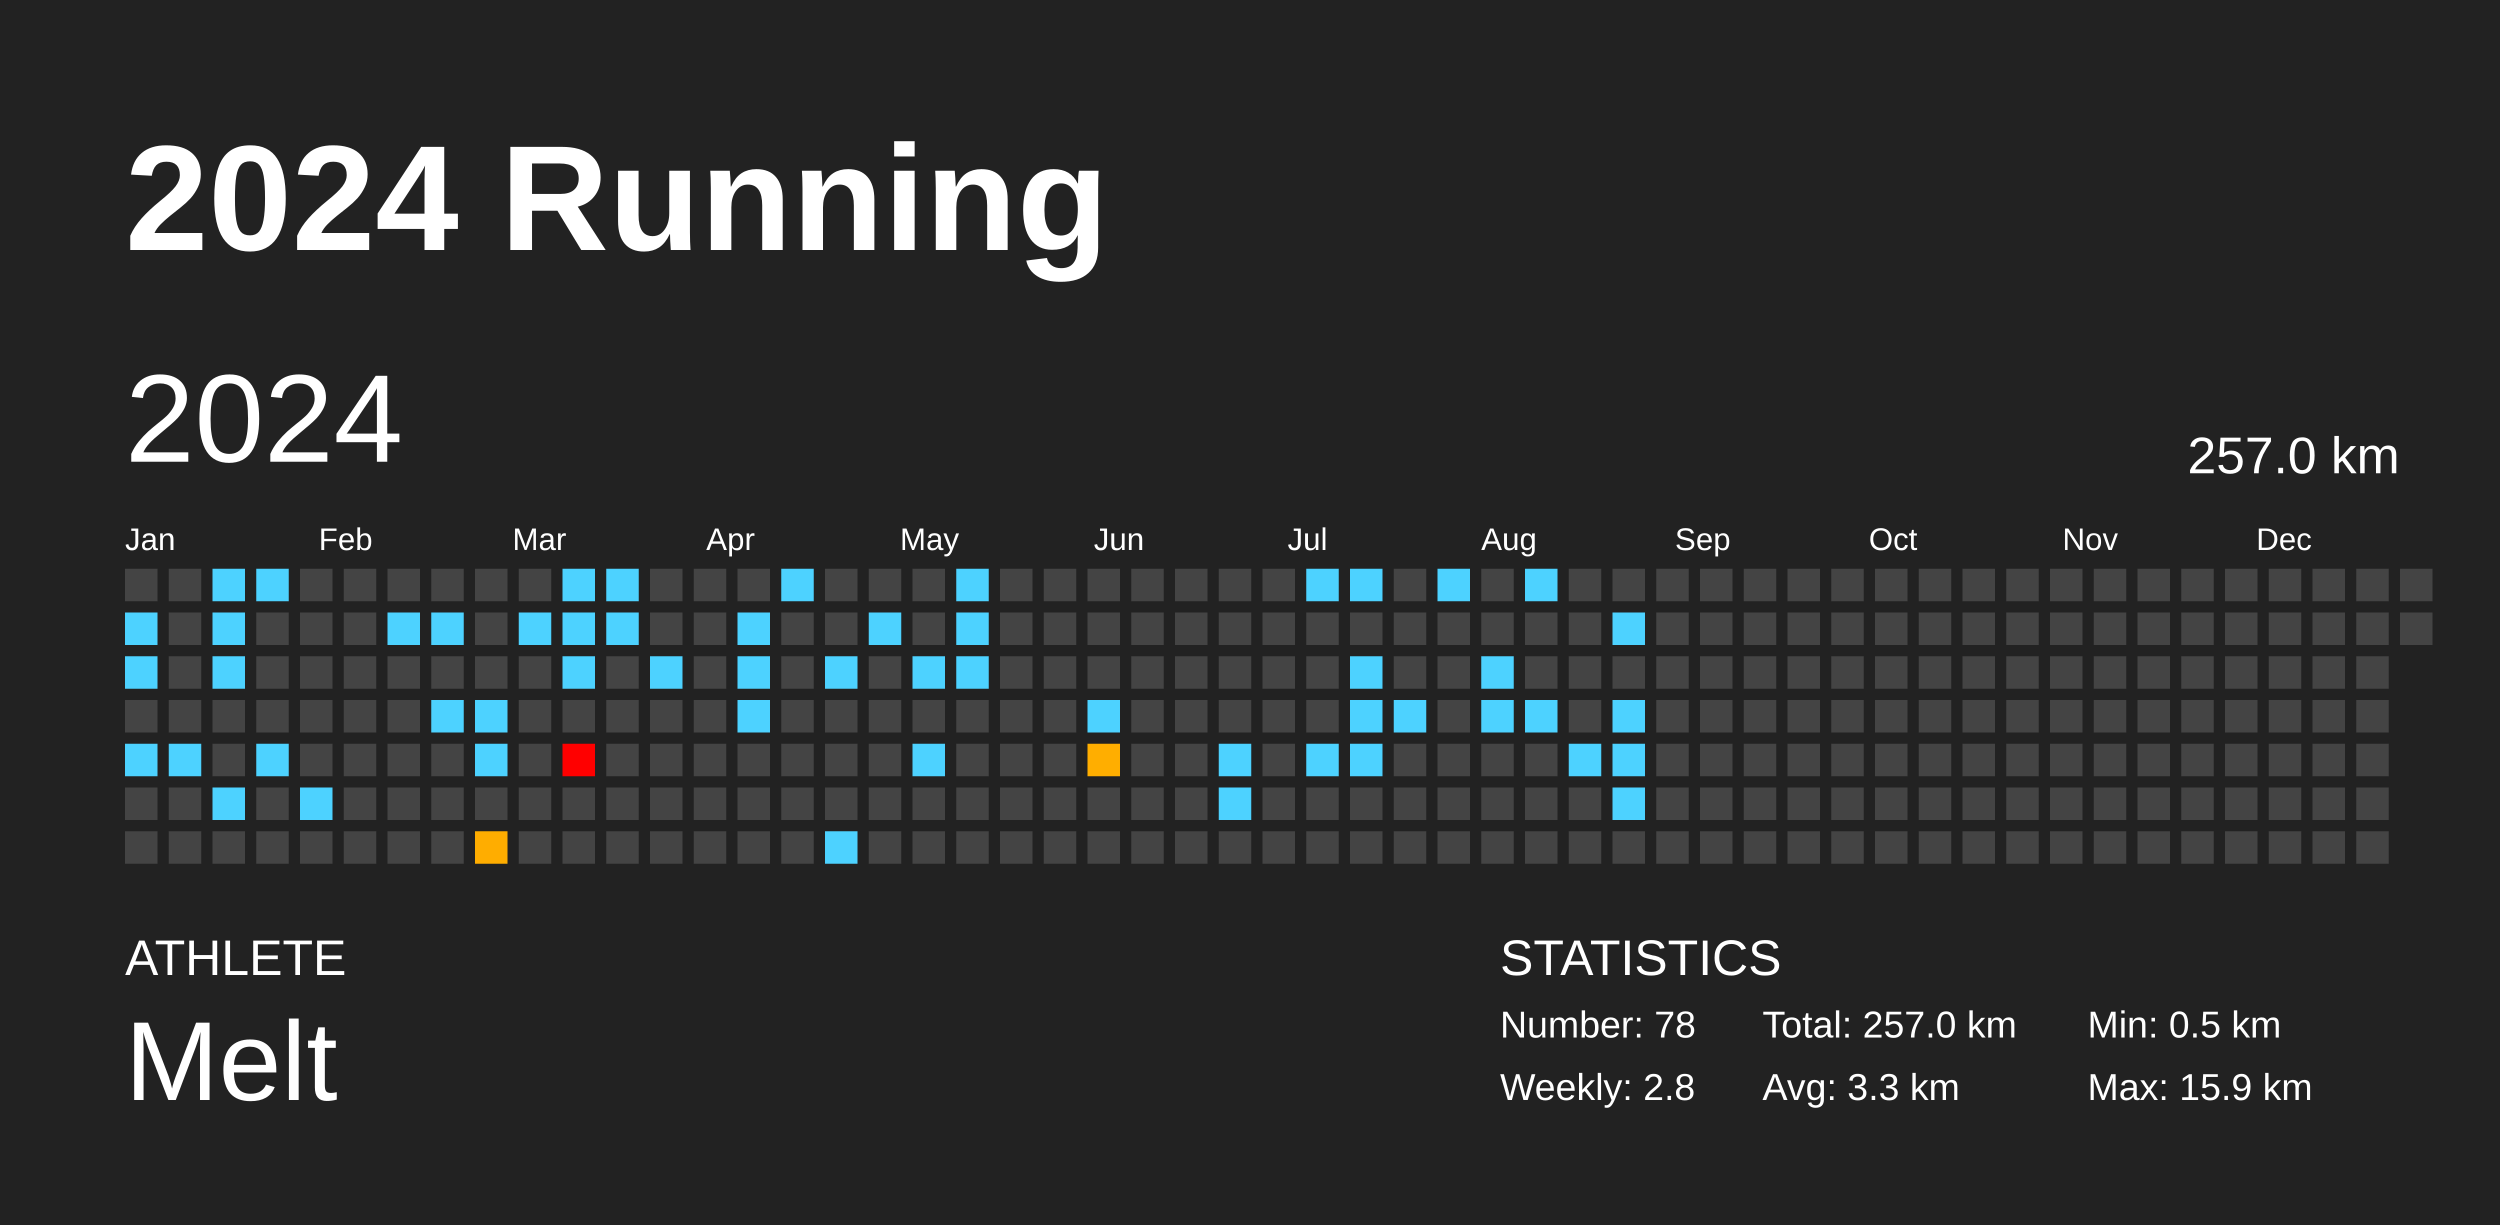
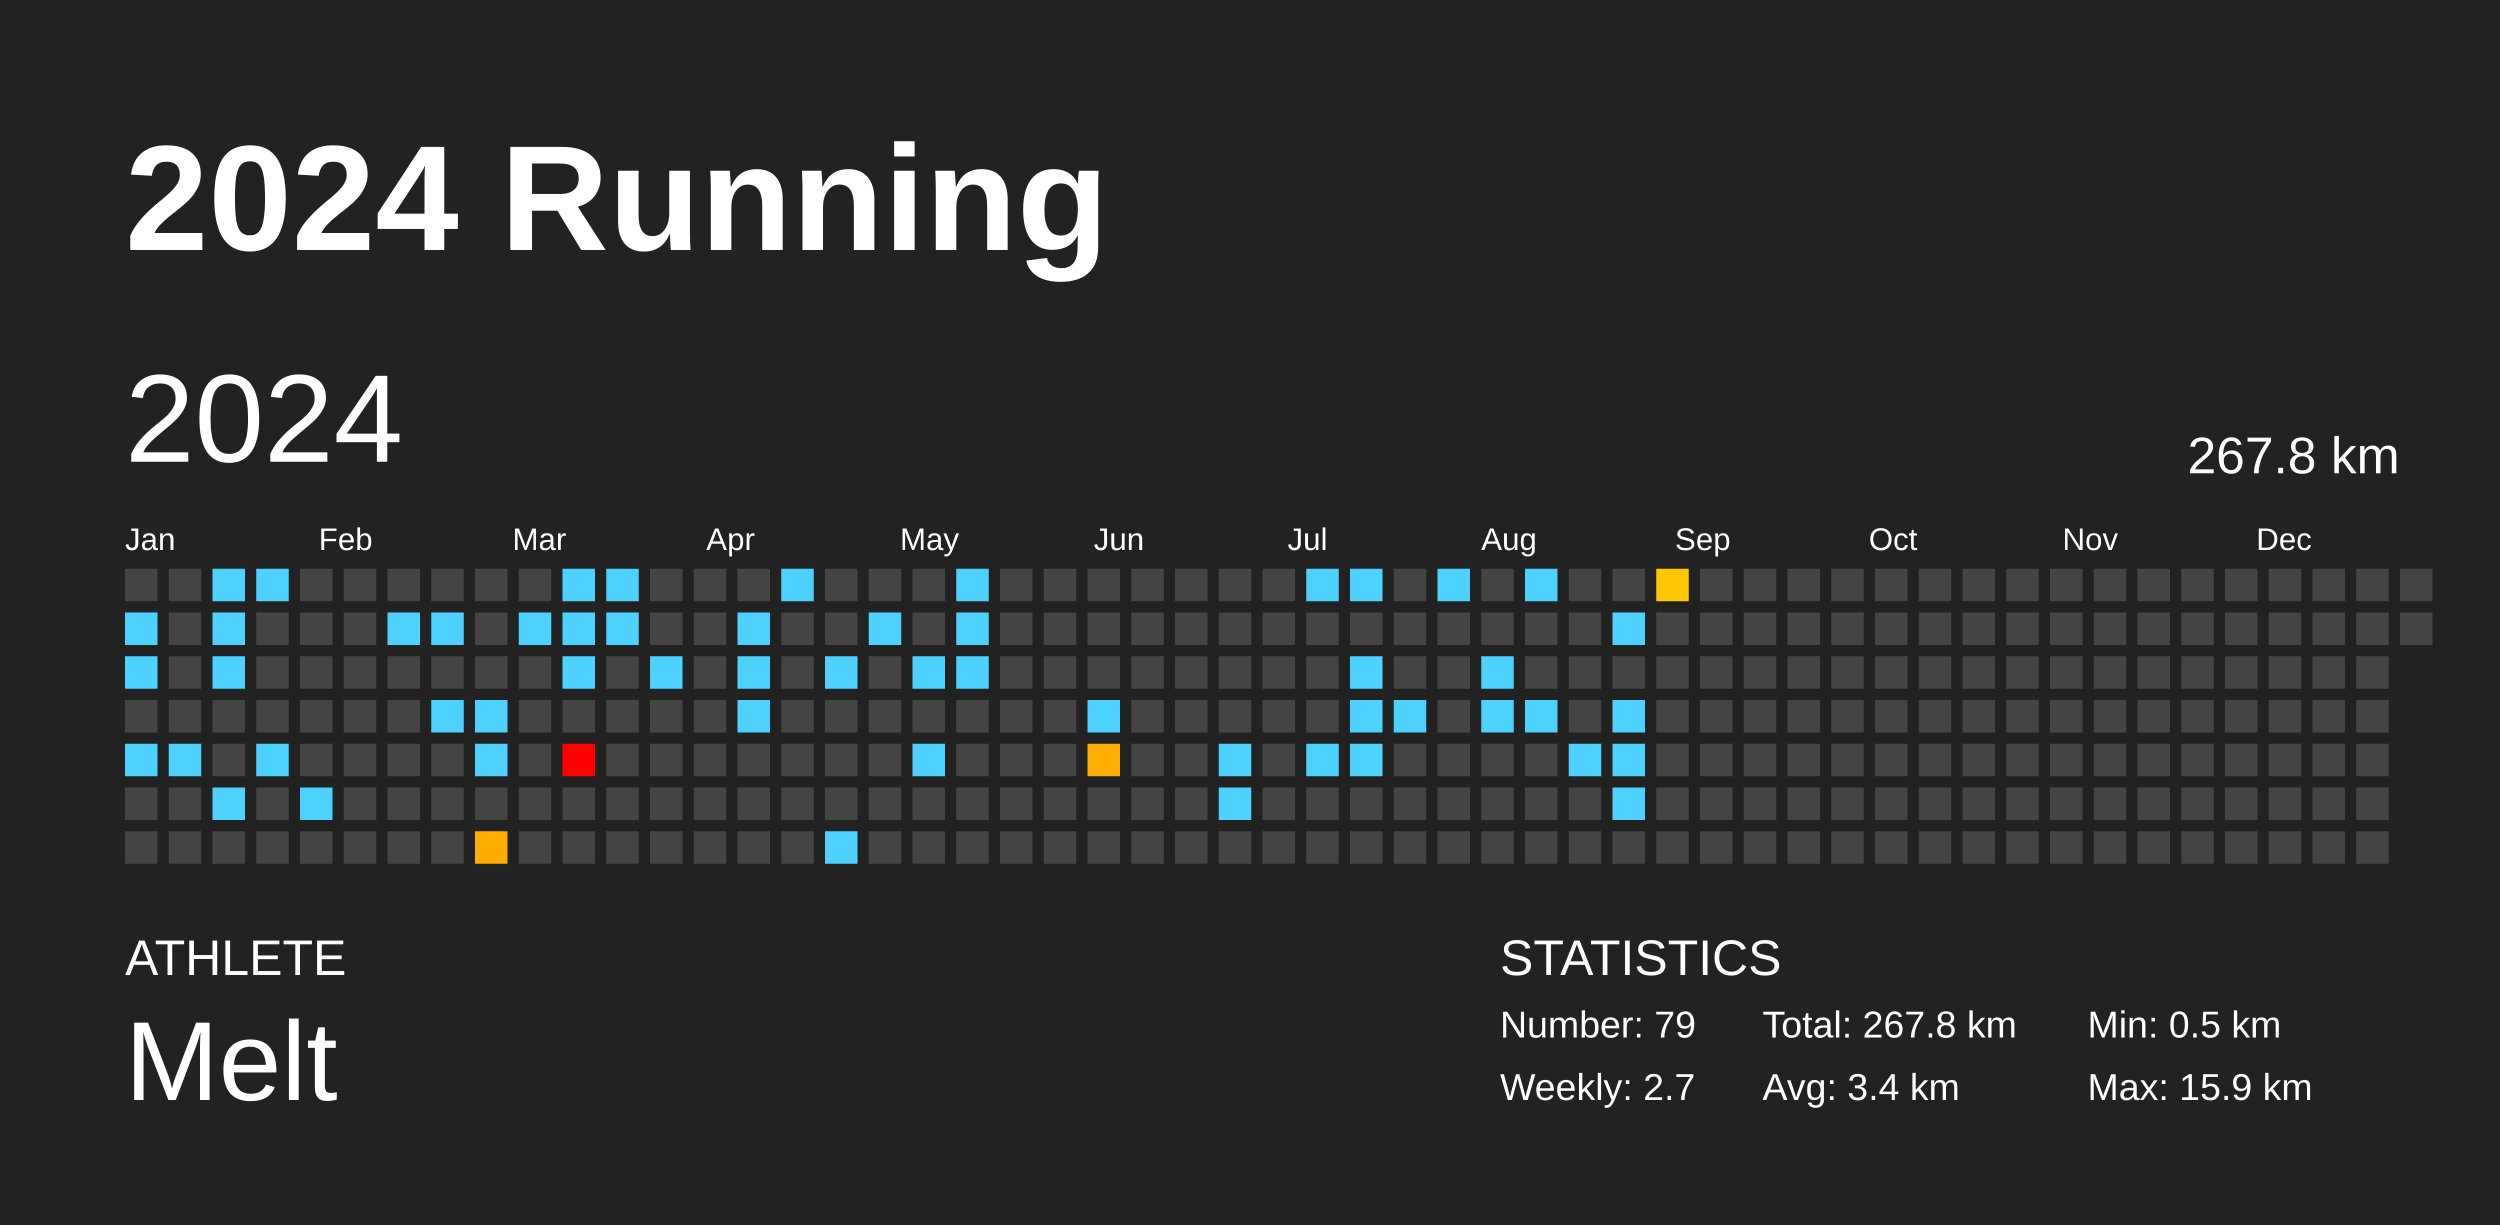
<svg xmlns="http://www.w3.org/2000/svg" baseProfile="full" height="98mm" version="1.1" viewBox="0,0,200,98" width="200mm">
  <defs />
  <rect fill="#222222" height="98" width="200" x="0" y="0" />
  <text fill="#FFFFFF" style="font-size:12px; font-family:Arial; font-weight:bold;" x="10" y="20">2024 Running</text>
  <text fill="#FFFFFF" style="font-size:4px; font-family:Arial" x="10" y="78">ATHLETE</text>
  <text fill="#FFFFFF" style="font-size:9px; font-family:Arial" x="10" y="88">Melt</text>
  <text fill="#FFFFFF" style="font-size:4px; font-family:Arial" x="120" y="78">STATISTICS</text>
-   <text fill="#FFFFFF" style="font-size:3px; font-family:Arial" x="120" y="83">Number: 78</text>
-   <text fill="#FFFFFF" style="font-size:3px; font-family:Arial" x="120" y="88">Weekly: 2.8</text>
-   <text fill="#FFFFFF" style="font-size:3px; font-family:Arial" x="141" y="83">Total: 257.0 km</text>
-   <text fill="#FFFFFF" style="font-size:3px; font-family:Arial" x="141" y="88">Avg: 3.3 km</text>
+   <text fill="#FFFFFF" style="font-size:3px; font-family:Arial" x="120" y="83">Number: 79</text>
+   <text fill="#FFFFFF" style="font-size:3px; font-family:Arial" x="120" y="88">Weekly: 2.7</text>
+   <text fill="#FFFFFF" style="font-size:3px; font-family:Arial" x="141" y="83">Total: 267.8 km</text>
+   <text fill="#FFFFFF" style="font-size:3px; font-family:Arial" x="141" y="88">Avg: 3.4 km</text>
  <text fill="#FFFFFF" style="font-size:3px; font-family:Arial" x="167" y="83">Min: 0.5 km</text>
  <text fill="#FFFFFF" style="font-size:3px; font-family:Arial" x="167" y="88">Max: 15.9 km</text>
  <text dominant-baseline="hanging" fill="#FFFFFF" style="font-size:10.0px; font-family:Arial;" x="10" y="30">2024</text>
-   <text dominant-baseline="hanging" fill="#FFFFFF" style="font-size:4.125px; font-family:Arial;" x="175" y="35">257.0 km</text>
+   <text dominant-baseline="hanging" fill="#FFFFFF" style="font-size:4.125px; font-family:Arial;" x="175" y="35">267.8 km</text>
  <text fill="#FFFFFF" style="font-size:2.5px; font-family:Arial" x="10.0" y="44">Jan</text>
  <text fill="#FFFFFF" style="font-size:2.5px; font-family:Arial" x="25.5" y="44">Feb</text>
  <text fill="#FFFFFF" style="font-size:2.5px; font-family:Arial" x="41.0" y="44">Mar</text>
  <text fill="#FFFFFF" style="font-size:2.5px; font-family:Arial" x="56.5" y="44">Apr</text>
  <text fill="#FFFFFF" style="font-size:2.5px; font-family:Arial" x="72.0" y="44">May</text>
  <text fill="#FFFFFF" style="font-size:2.5px; font-family:Arial" x="87.5" y="44">Jun</text>
  <text fill="#FFFFFF" style="font-size:2.5px; font-family:Arial" x="103.0" y="44">Jul</text>
  <text fill="#FFFFFF" style="font-size:2.5px; font-family:Arial" x="118.5" y="44">Aug</text>
  <text fill="#FFFFFF" style="font-size:2.5px; font-family:Arial" x="134.0" y="44">Sep</text>
  <text fill="#FFFFFF" style="font-size:2.5px; font-family:Arial" x="149.5" y="44">Oct</text>
  <text fill="#FFFFFF" style="font-size:2.5px; font-family:Arial" x="165.0" y="44">Nov</text>
  <text fill="#FFFFFF" style="font-size:2.5px; font-family:Arial" x="180.5" y="44">Dec</text>
  <rect fill="#444444" height="2.6" width="2.6" x="10.0" y="45.5" />
  <rect fill="#4dd2ff" height="2.6" width="2.6" x="10.0" y="49.0" />
  <rect fill="#4dd2ff" height="2.6" width="2.6" x="10.0" y="52.5" />
  <rect fill="#444444" height="2.6" width="2.6" x="10.0" y="56.0" />
  <rect fill="#4dd2ff" height="2.6" width="2.6" x="10.0" y="59.5" />
  <rect fill="#444444" height="2.6" width="2.6" x="10.0" y="63.0" />
  <rect fill="#444444" height="2.6" width="2.6" x="10.0" y="66.5" />
  <rect fill="#444444" height="2.6" width="2.6" x="13.5" y="45.5" />
  <rect fill="#444444" height="2.6" width="2.6" x="13.5" y="49.0" />
  <rect fill="#444444" height="2.6" width="2.6" x="13.5" y="52.5" />
  <rect fill="#444444" height="2.6" width="2.6" x="13.5" y="56.0" />
  <rect fill="#4dd2ff" height="2.6" width="2.6" x="13.5" y="59.5" />
  <rect fill="#444444" height="2.6" width="2.6" x="13.5" y="63.0" />
  <rect fill="#444444" height="2.6" width="2.6" x="13.5" y="66.5" />
  <rect fill="#4dd2ff" height="2.6" width="2.6" x="17.0" y="45.5" />
  <rect fill="#4dd2ff" height="2.6" width="2.6" x="17.0" y="49.0" />
  <rect fill="#4dd2ff" height="2.6" width="2.6" x="17.0" y="52.5" />
  <rect fill="#444444" height="2.6" width="2.6" x="17.0" y="56.0" />
  <rect fill="#444444" height="2.6" width="2.6" x="17.0" y="59.5" />
  <rect fill="#4dd2ff" height="2.6" width="2.6" x="17.0" y="63.0" />
  <rect fill="#444444" height="2.6" width="2.6" x="17.0" y="66.5" />
  <rect fill="#4dd2ff" height="2.6" width="2.6" x="20.5" y="45.5" />
  <rect fill="#444444" height="2.6" width="2.6" x="20.5" y="49.0" />
  <rect fill="#444444" height="2.6" width="2.6" x="20.5" y="52.5" />
  <rect fill="#444444" height="2.6" width="2.6" x="20.5" y="56.0" />
  <rect fill="#4dd2ff" height="2.6" width="2.6" x="20.5" y="59.5" />
  <rect fill="#444444" height="2.6" width="2.6" x="20.5" y="63.0" />
  <rect fill="#444444" height="2.6" width="2.6" x="20.5" y="66.5" />
  <rect fill="#444444" height="2.6" width="2.6" x="24.0" y="45.5" />
  <rect fill="#444444" height="2.6" width="2.6" x="24.0" y="49.0" />
  <rect fill="#444444" height="2.6" width="2.6" x="24.0" y="52.5" />
  <rect fill="#444444" height="2.6" width="2.6" x="24.0" y="56.0" />
  <rect fill="#444444" height="2.6" width="2.6" x="24.0" y="59.5" />
  <rect fill="#4dd2ff" height="2.6" width="2.6" x="24.0" y="63.0" />
  <rect fill="#444444" height="2.6" width="2.6" x="24.0" y="66.5" />
  <rect fill="#444444" height="2.6" width="2.6" x="27.5" y="45.5" />
  <rect fill="#444444" height="2.6" width="2.6" x="27.5" y="49.0" />
  <rect fill="#444444" height="2.6" width="2.6" x="27.5" y="52.5" />
  <rect fill="#444444" height="2.6" width="2.6" x="27.5" y="56.0" />
  <rect fill="#444444" height="2.6" width="2.6" x="27.5" y="59.5" />
  <rect fill="#444444" height="2.6" width="2.6" x="27.5" y="63.0" />
  <rect fill="#444444" height="2.6" width="2.6" x="27.5" y="66.5" />
  <rect fill="#444444" height="2.6" width="2.6" x="31.0" y="45.5" />
  <rect fill="#4dd2ff" height="2.6" width="2.6" x="31.0" y="49.0" />
  <rect fill="#444444" height="2.6" width="2.6" x="31.0" y="52.5" />
  <rect fill="#444444" height="2.6" width="2.6" x="31.0" y="56.0" />
  <rect fill="#444444" height="2.6" width="2.6" x="31.0" y="59.5" />
  <rect fill="#444444" height="2.6" width="2.6" x="31.0" y="63.0" />
  <rect fill="#444444" height="2.6" width="2.6" x="31.0" y="66.5" />
  <rect fill="#444444" height="2.6" width="2.6" x="34.5" y="45.5" />
  <rect fill="#4dd2ff" height="2.6" width="2.6" x="34.5" y="49.0" />
  <rect fill="#444444" height="2.6" width="2.6" x="34.5" y="52.5" />
  <rect fill="#4dd2ff" height="2.6" width="2.6" x="34.5" y="56.0" />
  <rect fill="#444444" height="2.6" width="2.6" x="34.5" y="59.5" />
  <rect fill="#444444" height="2.6" width="2.6" x="34.5" y="63.0" />
  <rect fill="#444444" height="2.6" width="2.6" x="34.5" y="66.5" />
  <rect fill="#444444" height="2.6" width="2.6" x="38.0" y="45.5" />
  <rect fill="#444444" height="2.6" width="2.6" x="38.0" y="49.0" />
  <rect fill="#444444" height="2.6" width="2.6" x="38.0" y="52.5" />
  <rect fill="#4dd2ff" height="2.6" width="2.6" x="38.0" y="56.0" />
  <rect fill="#4dd2ff" height="2.6" width="2.6" x="38.0" y="59.5" />
  <rect fill="#444444" height="2.6" width="2.6" x="38.0" y="63.0" />
  <rect fill="#ffad00" height="2.6" width="2.6" x="38.0" y="66.5" />
  <rect fill="#444444" height="2.6" width="2.6" x="41.5" y="45.5" />
  <rect fill="#4dd2ff" height="2.6" width="2.6" x="41.5" y="49.0" />
  <rect fill="#444444" height="2.6" width="2.6" x="41.5" y="52.5" />
  <rect fill="#444444" height="2.6" width="2.6" x="41.5" y="56.0" />
  <rect fill="#444444" height="2.6" width="2.6" x="41.5" y="59.5" />
  <rect fill="#444444" height="2.6" width="2.6" x="41.5" y="63.0" />
  <rect fill="#444444" height="2.6" width="2.6" x="41.5" y="66.5" />
  <rect fill="#4dd2ff" height="2.6" width="2.6" x="45.0" y="45.5" />
  <rect fill="#4dd2ff" height="2.6" width="2.6" x="45.0" y="49.0" />
  <rect fill="#4dd2ff" height="2.6" width="2.6" x="45.0" y="52.5" />
  <rect fill="#444444" height="2.6" width="2.6" x="45.0" y="56.0" />
  <rect fill="red" height="2.6" width="2.6" x="45.0" y="59.5" />
  <rect fill="#444444" height="2.6" width="2.6" x="45.0" y="63.0" />
  <rect fill="#444444" height="2.6" width="2.6" x="45.0" y="66.5" />
  <rect fill="#4dd2ff" height="2.6" width="2.6" x="48.5" y="45.5" />
  <rect fill="#4dd2ff" height="2.6" width="2.6" x="48.5" y="49.0" />
  <rect fill="#444444" height="2.6" width="2.6" x="48.5" y="52.5" />
  <rect fill="#444444" height="2.6" width="2.6" x="48.5" y="56.0" />
  <rect fill="#444444" height="2.6" width="2.6" x="48.5" y="59.5" />
  <rect fill="#444444" height="2.6" width="2.6" x="48.5" y="63.0" />
  <rect fill="#444444" height="2.6" width="2.6" x="48.5" y="66.5" />
  <rect fill="#444444" height="2.6" width="2.6" x="52.0" y="45.5" />
  <rect fill="#444444" height="2.6" width="2.6" x="52.0" y="49.0" />
  <rect fill="#4dd2ff" height="2.6" width="2.6" x="52.0" y="52.5" />
  <rect fill="#444444" height="2.6" width="2.6" x="52.0" y="56.0" />
  <rect fill="#444444" height="2.6" width="2.6" x="52.0" y="59.5" />
  <rect fill="#444444" height="2.6" width="2.6" x="52.0" y="63.0" />
  <rect fill="#444444" height="2.6" width="2.6" x="52.0" y="66.5" />
  <rect fill="#444444" height="2.6" width="2.6" x="55.5" y="45.5" />
  <rect fill="#444444" height="2.6" width="2.6" x="55.5" y="49.0" />
  <rect fill="#444444" height="2.6" width="2.6" x="55.5" y="52.5" />
  <rect fill="#444444" height="2.6" width="2.6" x="55.5" y="56.0" />
  <rect fill="#444444" height="2.6" width="2.6" x="55.5" y="59.5" />
  <rect fill="#444444" height="2.6" width="2.6" x="55.5" y="63.0" />
  <rect fill="#444444" height="2.6" width="2.6" x="55.5" y="66.5" />
  <rect fill="#444444" height="2.6" width="2.6" x="59.0" y="45.5" />
  <rect fill="#4dd2ff" height="2.6" width="2.6" x="59.0" y="49.0" />
  <rect fill="#4dd2ff" height="2.6" width="2.6" x="59.0" y="52.5" />
  <rect fill="#4dd2ff" height="2.6" width="2.6" x="59.0" y="56.0" />
  <rect fill="#444444" height="2.6" width="2.6" x="59.0" y="59.5" />
  <rect fill="#444444" height="2.6" width="2.6" x="59.0" y="63.0" />
  <rect fill="#444444" height="2.6" width="2.6" x="59.0" y="66.5" />
  <rect fill="#4dd2ff" height="2.6" width="2.6" x="62.5" y="45.5" />
  <rect fill="#444444" height="2.6" width="2.6" x="62.5" y="49.0" />
  <rect fill="#444444" height="2.6" width="2.6" x="62.5" y="52.5" />
  <rect fill="#444444" height="2.6" width="2.6" x="62.5" y="56.0" />
  <rect fill="#444444" height="2.6" width="2.6" x="62.5" y="59.5" />
  <rect fill="#444444" height="2.6" width="2.6" x="62.5" y="63.0" />
  <rect fill="#444444" height="2.6" width="2.6" x="62.5" y="66.5" />
  <rect fill="#444444" height="2.6" width="2.6" x="66.0" y="45.5" />
  <rect fill="#444444" height="2.6" width="2.6" x="66.0" y="49.0" />
  <rect fill="#4dd2ff" height="2.6" width="2.6" x="66.0" y="52.5" />
  <rect fill="#444444" height="2.6" width="2.6" x="66.0" y="56.0" />
  <rect fill="#444444" height="2.6" width="2.6" x="66.0" y="59.5" />
  <rect fill="#444444" height="2.6" width="2.6" x="66.0" y="63.0" />
  <rect fill="#4dd2ff" height="2.6" width="2.6" x="66.0" y="66.5" />
  <rect fill="#444444" height="2.6" width="2.6" x="69.5" y="45.5" />
  <rect fill="#4dd2ff" height="2.6" width="2.6" x="69.5" y="49.0" />
  <rect fill="#444444" height="2.6" width="2.6" x="69.5" y="52.5" />
  <rect fill="#444444" height="2.6" width="2.6" x="69.5" y="56.0" />
  <rect fill="#444444" height="2.6" width="2.6" x="69.5" y="59.5" />
  <rect fill="#444444" height="2.6" width="2.6" x="69.5" y="63.0" />
  <rect fill="#444444" height="2.6" width="2.6" x="69.5" y="66.5" />
  <rect fill="#444444" height="2.6" width="2.6" x="73.0" y="45.5" />
  <rect fill="#444444" height="2.6" width="2.6" x="73.0" y="49.0" />
  <rect fill="#4dd2ff" height="2.6" width="2.6" x="73.0" y="52.5" />
  <rect fill="#444444" height="2.6" width="2.6" x="73.0" y="56.0" />
  <rect fill="#4dd2ff" height="2.6" width="2.6" x="73.0" y="59.5" />
  <rect fill="#444444" height="2.6" width="2.6" x="73.0" y="63.0" />
  <rect fill="#444444" height="2.6" width="2.6" x="73.0" y="66.5" />
  <rect fill="#4dd2ff" height="2.6" width="2.6" x="76.5" y="45.5" />
  <rect fill="#4dd2ff" height="2.6" width="2.6" x="76.5" y="49.0" />
  <rect fill="#4dd2ff" height="2.6" width="2.6" x="76.5" y="52.5" />
  <rect fill="#444444" height="2.6" width="2.6" x="76.5" y="56.0" />
  <rect fill="#444444" height="2.6" width="2.6" x="76.5" y="59.5" />
  <rect fill="#444444" height="2.6" width="2.6" x="76.5" y="63.0" />
  <rect fill="#444444" height="2.6" width="2.6" x="76.5" y="66.5" />
  <rect fill="#444444" height="2.6" width="2.6" x="80.0" y="45.5" />
  <rect fill="#444444" height="2.6" width="2.6" x="80.0" y="49.0" />
  <rect fill="#444444" height="2.6" width="2.6" x="80.0" y="52.5" />
  <rect fill="#444444" height="2.6" width="2.6" x="80.0" y="56.0" />
  <rect fill="#444444" height="2.6" width="2.6" x="80.0" y="59.5" />
  <rect fill="#444444" height="2.6" width="2.6" x="80.0" y="63.0" />
  <rect fill="#444444" height="2.6" width="2.6" x="80.0" y="66.5" />
  <rect fill="#444444" height="2.6" width="2.6" x="83.5" y="45.5" />
  <rect fill="#444444" height="2.6" width="2.6" x="83.5" y="49.0" />
  <rect fill="#444444" height="2.6" width="2.6" x="83.5" y="52.5" />
  <rect fill="#444444" height="2.6" width="2.6" x="83.5" y="56.0" />
  <rect fill="#444444" height="2.6" width="2.6" x="83.5" y="59.5" />
  <rect fill="#444444" height="2.6" width="2.6" x="83.5" y="63.0" />
  <rect fill="#444444" height="2.6" width="2.6" x="83.5" y="66.5" />
  <rect fill="#444444" height="2.6" width="2.6" x="87.0" y="45.5" />
  <rect fill="#444444" height="2.6" width="2.6" x="87.0" y="49.0" />
  <rect fill="#444444" height="2.6" width="2.6" x="87.0" y="52.5" />
  <rect fill="#4dd2ff" height="2.6" width="2.6" x="87.0" y="56.0" />
  <rect fill="#ffae00" height="2.6" width="2.6" x="87.0" y="59.5" />
  <rect fill="#444444" height="2.6" width="2.6" x="87.0" y="63.0" />
  <rect fill="#444444" height="2.6" width="2.6" x="87.0" y="66.5" />
  <rect fill="#444444" height="2.6" width="2.6" x="90.5" y="45.5" />
  <rect fill="#444444" height="2.6" width="2.6" x="90.5" y="49.0" />
  <rect fill="#444444" height="2.6" width="2.6" x="90.5" y="52.5" />
  <rect fill="#444444" height="2.6" width="2.6" x="90.5" y="56.0" />
  <rect fill="#444444" height="2.6" width="2.6" x="90.5" y="59.5" />
  <rect fill="#444444" height="2.6" width="2.6" x="90.5" y="63.0" />
  <rect fill="#444444" height="2.6" width="2.6" x="90.5" y="66.5" />
  <rect fill="#444444" height="2.6" width="2.6" x="94.0" y="45.5" />
  <rect fill="#444444" height="2.6" width="2.6" x="94.0" y="49.0" />
  <rect fill="#444444" height="2.6" width="2.6" x="94.0" y="52.5" />
  <rect fill="#444444" height="2.6" width="2.6" x="94.0" y="56.0" />
  <rect fill="#444444" height="2.6" width="2.6" x="94.0" y="59.5" />
  <rect fill="#444444" height="2.6" width="2.6" x="94.0" y="63.0" />
  <rect fill="#444444" height="2.6" width="2.6" x="94.0" y="66.5" />
  <rect fill="#444444" height="2.6" width="2.6" x="97.5" y="45.5" />
  <rect fill="#444444" height="2.6" width="2.6" x="97.5" y="49.0" />
  <rect fill="#444444" height="2.6" width="2.6" x="97.5" y="52.5" />
  <rect fill="#444444" height="2.6" width="2.6" x="97.5" y="56.0" />
  <rect fill="#4dd2ff" height="2.6" width="2.6" x="97.5" y="59.5" />
  <rect fill="#4dd2ff" height="2.6" width="2.6" x="97.5" y="63.0" />
  <rect fill="#444444" height="2.6" width="2.6" x="97.5" y="66.5" />
  <rect fill="#444444" height="2.6" width="2.6" x="101.0" y="45.5" />
  <rect fill="#444444" height="2.6" width="2.6" x="101.0" y="49.0" />
  <rect fill="#444444" height="2.6" width="2.6" x="101.0" y="52.5" />
  <rect fill="#444444" height="2.6" width="2.6" x="101.0" y="56.0" />
  <rect fill="#444444" height="2.6" width="2.6" x="101.0" y="59.5" />
  <rect fill="#444444" height="2.6" width="2.6" x="101.0" y="63.0" />
  <rect fill="#444444" height="2.6" width="2.6" x="101.0" y="66.5" />
  <rect fill="#4dd2ff" height="2.6" width="2.6" x="104.5" y="45.5" />
  <rect fill="#444444" height="2.6" width="2.6" x="104.5" y="49.0" />
  <rect fill="#444444" height="2.6" width="2.6" x="104.5" y="52.5" />
  <rect fill="#444444" height="2.6" width="2.6" x="104.5" y="56.0" />
  <rect fill="#4dd2ff" height="2.6" width="2.6" x="104.5" y="59.5" />
  <rect fill="#444444" height="2.6" width="2.6" x="104.5" y="63.0" />
  <rect fill="#444444" height="2.6" width="2.6" x="104.5" y="66.5" />
  <rect fill="#4dd2ff" height="2.6" width="2.6" x="108.0" y="45.5" />
  <rect fill="#444444" height="2.6" width="2.6" x="108.0" y="49.0" />
  <rect fill="#4dd2ff" height="2.6" width="2.6" x="108.0" y="52.5" />
  <rect fill="#4dd2ff" height="2.6" width="2.6" x="108.0" y="56.0" />
  <rect fill="#4dd2ff" height="2.6" width="2.6" x="108.0" y="59.5" />
  <rect fill="#444444" height="2.6" width="2.6" x="108.0" y="63.0" />
  <rect fill="#444444" height="2.6" width="2.6" x="108.0" y="66.5" />
  <rect fill="#444444" height="2.6" width="2.6" x="111.5" y="45.5" />
  <rect fill="#444444" height="2.6" width="2.6" x="111.5" y="49.0" />
  <rect fill="#444444" height="2.6" width="2.6" x="111.5" y="52.5" />
  <rect fill="#4dd2ff" height="2.6" width="2.6" x="111.5" y="56.0" />
  <rect fill="#444444" height="2.6" width="2.6" x="111.5" y="59.5" />
  <rect fill="#444444" height="2.6" width="2.6" x="111.5" y="63.0" />
  <rect fill="#444444" height="2.6" width="2.6" x="111.5" y="66.5" />
  <rect fill="#4dd2ff" height="2.6" width="2.6" x="115.0" y="45.5" />
  <rect fill="#444444" height="2.6" width="2.6" x="115.0" y="49.0" />
  <rect fill="#444444" height="2.6" width="2.6" x="115.0" y="52.5" />
  <rect fill="#444444" height="2.6" width="2.6" x="115.0" y="56.0" />
  <rect fill="#444444" height="2.6" width="2.6" x="115.0" y="59.5" />
  <rect fill="#444444" height="2.6" width="2.6" x="115.0" y="63.0" />
  <rect fill="#444444" height="2.6" width="2.6" x="115.0" y="66.5" />
  <rect fill="#444444" height="2.6" width="2.6" x="118.5" y="45.5" />
  <rect fill="#444444" height="2.6" width="2.6" x="118.5" y="49.0" />
  <rect fill="#4dd2ff" height="2.6" width="2.6" x="118.5" y="52.5" />
  <rect fill="#4dd2ff" height="2.6" width="2.6" x="118.5" y="56.0" />
  <rect fill="#444444" height="2.6" width="2.6" x="118.5" y="59.5" />
  <rect fill="#444444" height="2.6" width="2.6" x="118.5" y="63.0" />
  <rect fill="#444444" height="2.6" width="2.6" x="118.5" y="66.5" />
  <rect fill="#4dd2ff" height="2.6" width="2.6" x="122.0" y="45.5" />
  <rect fill="#444444" height="2.6" width="2.6" x="122.0" y="49.0" />
  <rect fill="#444444" height="2.6" width="2.6" x="122.0" y="52.5" />
  <rect fill="#4dd2ff" height="2.6" width="2.6" x="122.0" y="56.0" />
  <rect fill="#444444" height="2.6" width="2.6" x="122.0" y="59.5" />
  <rect fill="#444444" height="2.6" width="2.6" x="122.0" y="63.0" />
  <rect fill="#444444" height="2.6" width="2.6" x="122.0" y="66.5" />
  <rect fill="#444444" height="2.6" width="2.6" x="125.5" y="45.5" />
  <rect fill="#444444" height="2.6" width="2.6" x="125.5" y="49.0" />
  <rect fill="#444444" height="2.6" width="2.6" x="125.5" y="52.5" />
  <rect fill="#444444" height="2.6" width="2.6" x="125.5" y="56.0" />
  <rect fill="#4dd2ff" height="2.6" width="2.6" x="125.5" y="59.5" />
  <rect fill="#444444" height="2.6" width="2.6" x="125.5" y="63.0" />
  <rect fill="#444444" height="2.6" width="2.6" x="125.5" y="66.5" />
  <rect fill="#444444" height="2.6" width="2.6" x="129.0" y="45.5" />
  <rect fill="#4dd2ff" height="2.6" width="2.6" x="129.0" y="49.0" />
  <rect fill="#444444" height="2.6" width="2.6" x="129.0" y="52.5" />
  <rect fill="#4dd2ff" height="2.6" width="2.6" x="129.0" y="56.0" />
  <rect fill="#4dd2ff" height="2.6" width="2.6" x="129.0" y="59.5" />
  <rect fill="#4dd2ff" height="2.6" width="2.6" x="129.0" y="63.0" />
  <rect fill="#444444" height="2.6" width="2.6" x="129.0" y="66.5" />
-   <rect fill="#444444" height="2.6" width="2.6" x="132.5" y="45.5" />
+   <rect fill="#ffc800" height="2.6" width="2.6" x="132.5" y="45.5" />
  <rect fill="#444444" height="2.6" width="2.6" x="132.5" y="49.0" />
  <rect fill="#444444" height="2.6" width="2.6" x="132.5" y="52.5" />
  <rect fill="#444444" height="2.6" width="2.6" x="132.5" y="56.0" />
  <rect fill="#444444" height="2.6" width="2.6" x="132.5" y="59.5" />
  <rect fill="#444444" height="2.6" width="2.6" x="132.5" y="63.0" />
  <rect fill="#444444" height="2.6" width="2.6" x="132.5" y="66.5" />
  <rect fill="#444444" height="2.6" width="2.6" x="136.0" y="45.5" />
  <rect fill="#444444" height="2.6" width="2.6" x="136.0" y="49.0" />
  <rect fill="#444444" height="2.6" width="2.6" x="136.0" y="52.5" />
  <rect fill="#444444" height="2.6" width="2.6" x="136.0" y="56.0" />
  <rect fill="#444444" height="2.6" width="2.6" x="136.0" y="59.5" />
  <rect fill="#444444" height="2.6" width="2.6" x="136.0" y="63.0" />
  <rect fill="#444444" height="2.6" width="2.6" x="136.0" y="66.5" />
  <rect fill="#444444" height="2.6" width="2.6" x="139.5" y="45.5" />
  <rect fill="#444444" height="2.6" width="2.6" x="139.5" y="49.0" />
  <rect fill="#444444" height="2.6" width="2.6" x="139.5" y="52.5" />
  <rect fill="#444444" height="2.6" width="2.6" x="139.5" y="56.0" />
  <rect fill="#444444" height="2.6" width="2.6" x="139.5" y="59.5" />
  <rect fill="#444444" height="2.6" width="2.6" x="139.5" y="63.0" />
  <rect fill="#444444" height="2.6" width="2.6" x="139.5" y="66.5" />
  <rect fill="#444444" height="2.6" width="2.6" x="143.0" y="45.5" />
  <rect fill="#444444" height="2.6" width="2.6" x="143.0" y="49.0" />
  <rect fill="#444444" height="2.6" width="2.6" x="143.0" y="52.5" />
  <rect fill="#444444" height="2.6" width="2.6" x="143.0" y="56.0" />
  <rect fill="#444444" height="2.6" width="2.6" x="143.0" y="59.5" />
  <rect fill="#444444" height="2.6" width="2.6" x="143.0" y="63.0" />
  <rect fill="#444444" height="2.6" width="2.6" x="143.0" y="66.5" />
  <rect fill="#444444" height="2.6" width="2.6" x="146.5" y="45.5" />
  <rect fill="#444444" height="2.6" width="2.6" x="146.5" y="49.0" />
  <rect fill="#444444" height="2.6" width="2.6" x="146.5" y="52.5" />
  <rect fill="#444444" height="2.6" width="2.6" x="146.5" y="56.0" />
  <rect fill="#444444" height="2.6" width="2.6" x="146.5" y="59.5" />
  <rect fill="#444444" height="2.6" width="2.6" x="146.5" y="63.0" />
  <rect fill="#444444" height="2.6" width="2.6" x="146.5" y="66.5" />
  <rect fill="#444444" height="2.6" width="2.6" x="150.0" y="45.5" />
  <rect fill="#444444" height="2.6" width="2.6" x="150.0" y="49.0" />
  <rect fill="#444444" height="2.6" width="2.6" x="150.0" y="52.5" />
  <rect fill="#444444" height="2.6" width="2.6" x="150.0" y="56.0" />
  <rect fill="#444444" height="2.6" width="2.6" x="150.0" y="59.5" />
  <rect fill="#444444" height="2.6" width="2.6" x="150.0" y="63.0" />
  <rect fill="#444444" height="2.6" width="2.6" x="150.0" y="66.5" />
  <rect fill="#444444" height="2.6" width="2.6" x="153.5" y="45.5" />
  <rect fill="#444444" height="2.6" width="2.6" x="153.5" y="49.0" />
  <rect fill="#444444" height="2.6" width="2.6" x="153.5" y="52.5" />
  <rect fill="#444444" height="2.6" width="2.6" x="153.5" y="56.0" />
  <rect fill="#444444" height="2.6" width="2.6" x="153.5" y="59.5" />
  <rect fill="#444444" height="2.6" width="2.6" x="153.5" y="63.0" />
  <rect fill="#444444" height="2.6" width="2.6" x="153.5" y="66.5" />
  <rect fill="#444444" height="2.6" width="2.6" x="157.0" y="45.5" />
  <rect fill="#444444" height="2.6" width="2.6" x="157.0" y="49.0" />
  <rect fill="#444444" height="2.6" width="2.6" x="157.0" y="52.5" />
  <rect fill="#444444" height="2.6" width="2.6" x="157.0" y="56.0" />
  <rect fill="#444444" height="2.6" width="2.6" x="157.0" y="59.5" />
  <rect fill="#444444" height="2.6" width="2.6" x="157.0" y="63.0" />
  <rect fill="#444444" height="2.6" width="2.6" x="157.0" y="66.5" />
  <rect fill="#444444" height="2.6" width="2.6" x="160.5" y="45.5" />
  <rect fill="#444444" height="2.6" width="2.6" x="160.5" y="49.0" />
  <rect fill="#444444" height="2.6" width="2.6" x="160.5" y="52.5" />
  <rect fill="#444444" height="2.6" width="2.6" x="160.5" y="56.0" />
  <rect fill="#444444" height="2.6" width="2.6" x="160.5" y="59.5" />
  <rect fill="#444444" height="2.6" width="2.6" x="160.5" y="63.0" />
  <rect fill="#444444" height="2.6" width="2.6" x="160.5" y="66.5" />
  <rect fill="#444444" height="2.6" width="2.6" x="164.0" y="45.5" />
  <rect fill="#444444" height="2.6" width="2.6" x="164.0" y="49.0" />
  <rect fill="#444444" height="2.6" width="2.6" x="164.0" y="52.5" />
  <rect fill="#444444" height="2.6" width="2.6" x="164.0" y="56.0" />
  <rect fill="#444444" height="2.6" width="2.6" x="164.0" y="59.5" />
  <rect fill="#444444" height="2.6" width="2.6" x="164.0" y="63.0" />
  <rect fill="#444444" height="2.6" width="2.6" x="164.0" y="66.5" />
  <rect fill="#444444" height="2.6" width="2.6" x="167.5" y="45.5" />
  <rect fill="#444444" height="2.6" width="2.6" x="167.5" y="49.0" />
  <rect fill="#444444" height="2.6" width="2.6" x="167.5" y="52.5" />
  <rect fill="#444444" height="2.6" width="2.6" x="167.5" y="56.0" />
  <rect fill="#444444" height="2.6" width="2.6" x="167.5" y="59.5" />
  <rect fill="#444444" height="2.6" width="2.6" x="167.5" y="63.0" />
  <rect fill="#444444" height="2.6" width="2.6" x="167.5" y="66.5" />
  <rect fill="#444444" height="2.6" width="2.6" x="171.0" y="45.5" />
  <rect fill="#444444" height="2.6" width="2.6" x="171.0" y="49.0" />
  <rect fill="#444444" height="2.6" width="2.6" x="171.0" y="52.5" />
  <rect fill="#444444" height="2.6" width="2.6" x="171.0" y="56.0" />
  <rect fill="#444444" height="2.6" width="2.6" x="171.0" y="59.5" />
  <rect fill="#444444" height="2.6" width="2.6" x="171.0" y="63.0" />
  <rect fill="#444444" height="2.6" width="2.6" x="171.0" y="66.5" />
  <rect fill="#444444" height="2.6" width="2.6" x="174.5" y="45.5" />
  <rect fill="#444444" height="2.6" width="2.6" x="174.5" y="49.0" />
  <rect fill="#444444" height="2.6" width="2.6" x="174.5" y="52.5" />
  <rect fill="#444444" height="2.6" width="2.6" x="174.5" y="56.0" />
  <rect fill="#444444" height="2.6" width="2.6" x="174.5" y="59.5" />
  <rect fill="#444444" height="2.6" width="2.6" x="174.5" y="63.0" />
  <rect fill="#444444" height="2.6" width="2.6" x="174.5" y="66.5" />
  <rect fill="#444444" height="2.6" width="2.6" x="178.0" y="45.5" />
  <rect fill="#444444" height="2.6" width="2.6" x="178.0" y="49.0" />
  <rect fill="#444444" height="2.6" width="2.6" x="178.0" y="52.5" />
  <rect fill="#444444" height="2.6" width="2.6" x="178.0" y="56.0" />
  <rect fill="#444444" height="2.6" width="2.6" x="178.0" y="59.5" />
  <rect fill="#444444" height="2.6" width="2.6" x="178.0" y="63.0" />
  <rect fill="#444444" height="2.6" width="2.6" x="178.0" y="66.5" />
  <rect fill="#444444" height="2.6" width="2.6" x="181.5" y="45.5" />
  <rect fill="#444444" height="2.6" width="2.6" x="181.5" y="49.0" />
  <rect fill="#444444" height="2.6" width="2.6" x="181.5" y="52.5" />
  <rect fill="#444444" height="2.6" width="2.6" x="181.5" y="56.0" />
  <rect fill="#444444" height="2.6" width="2.6" x="181.5" y="59.5" />
  <rect fill="#444444" height="2.6" width="2.6" x="181.5" y="63.0" />
  <rect fill="#444444" height="2.6" width="2.6" x="181.5" y="66.5" />
  <rect fill="#444444" height="2.6" width="2.6" x="185.0" y="45.5" />
  <rect fill="#444444" height="2.6" width="2.6" x="185.0" y="49.0" />
  <rect fill="#444444" height="2.6" width="2.6" x="185.0" y="52.5" />
  <rect fill="#444444" height="2.6" width="2.6" x="185.0" y="56.0" />
  <rect fill="#444444" height="2.6" width="2.6" x="185.0" y="59.5" />
  <rect fill="#444444" height="2.6" width="2.6" x="185.0" y="63.0" />
  <rect fill="#444444" height="2.6" width="2.6" x="185.0" y="66.5" />
  <rect fill="#444444" height="2.6" width="2.6" x="188.5" y="45.5" />
  <rect fill="#444444" height="2.6" width="2.6" x="188.5" y="49.0" />
  <rect fill="#444444" height="2.6" width="2.6" x="188.5" y="52.5" />
  <rect fill="#444444" height="2.6" width="2.6" x="188.5" y="56.0" />
  <rect fill="#444444" height="2.6" width="2.6" x="188.5" y="59.5" />
  <rect fill="#444444" height="2.6" width="2.6" x="188.5" y="63.0" />
  <rect fill="#444444" height="2.6" width="2.6" x="188.5" y="66.5" />
  <rect fill="#444444" height="2.6" width="2.6" x="192.0" y="45.5" />
  <rect fill="#444444" height="2.6" width="2.6" x="192.0" y="49.0" />
</svg>
